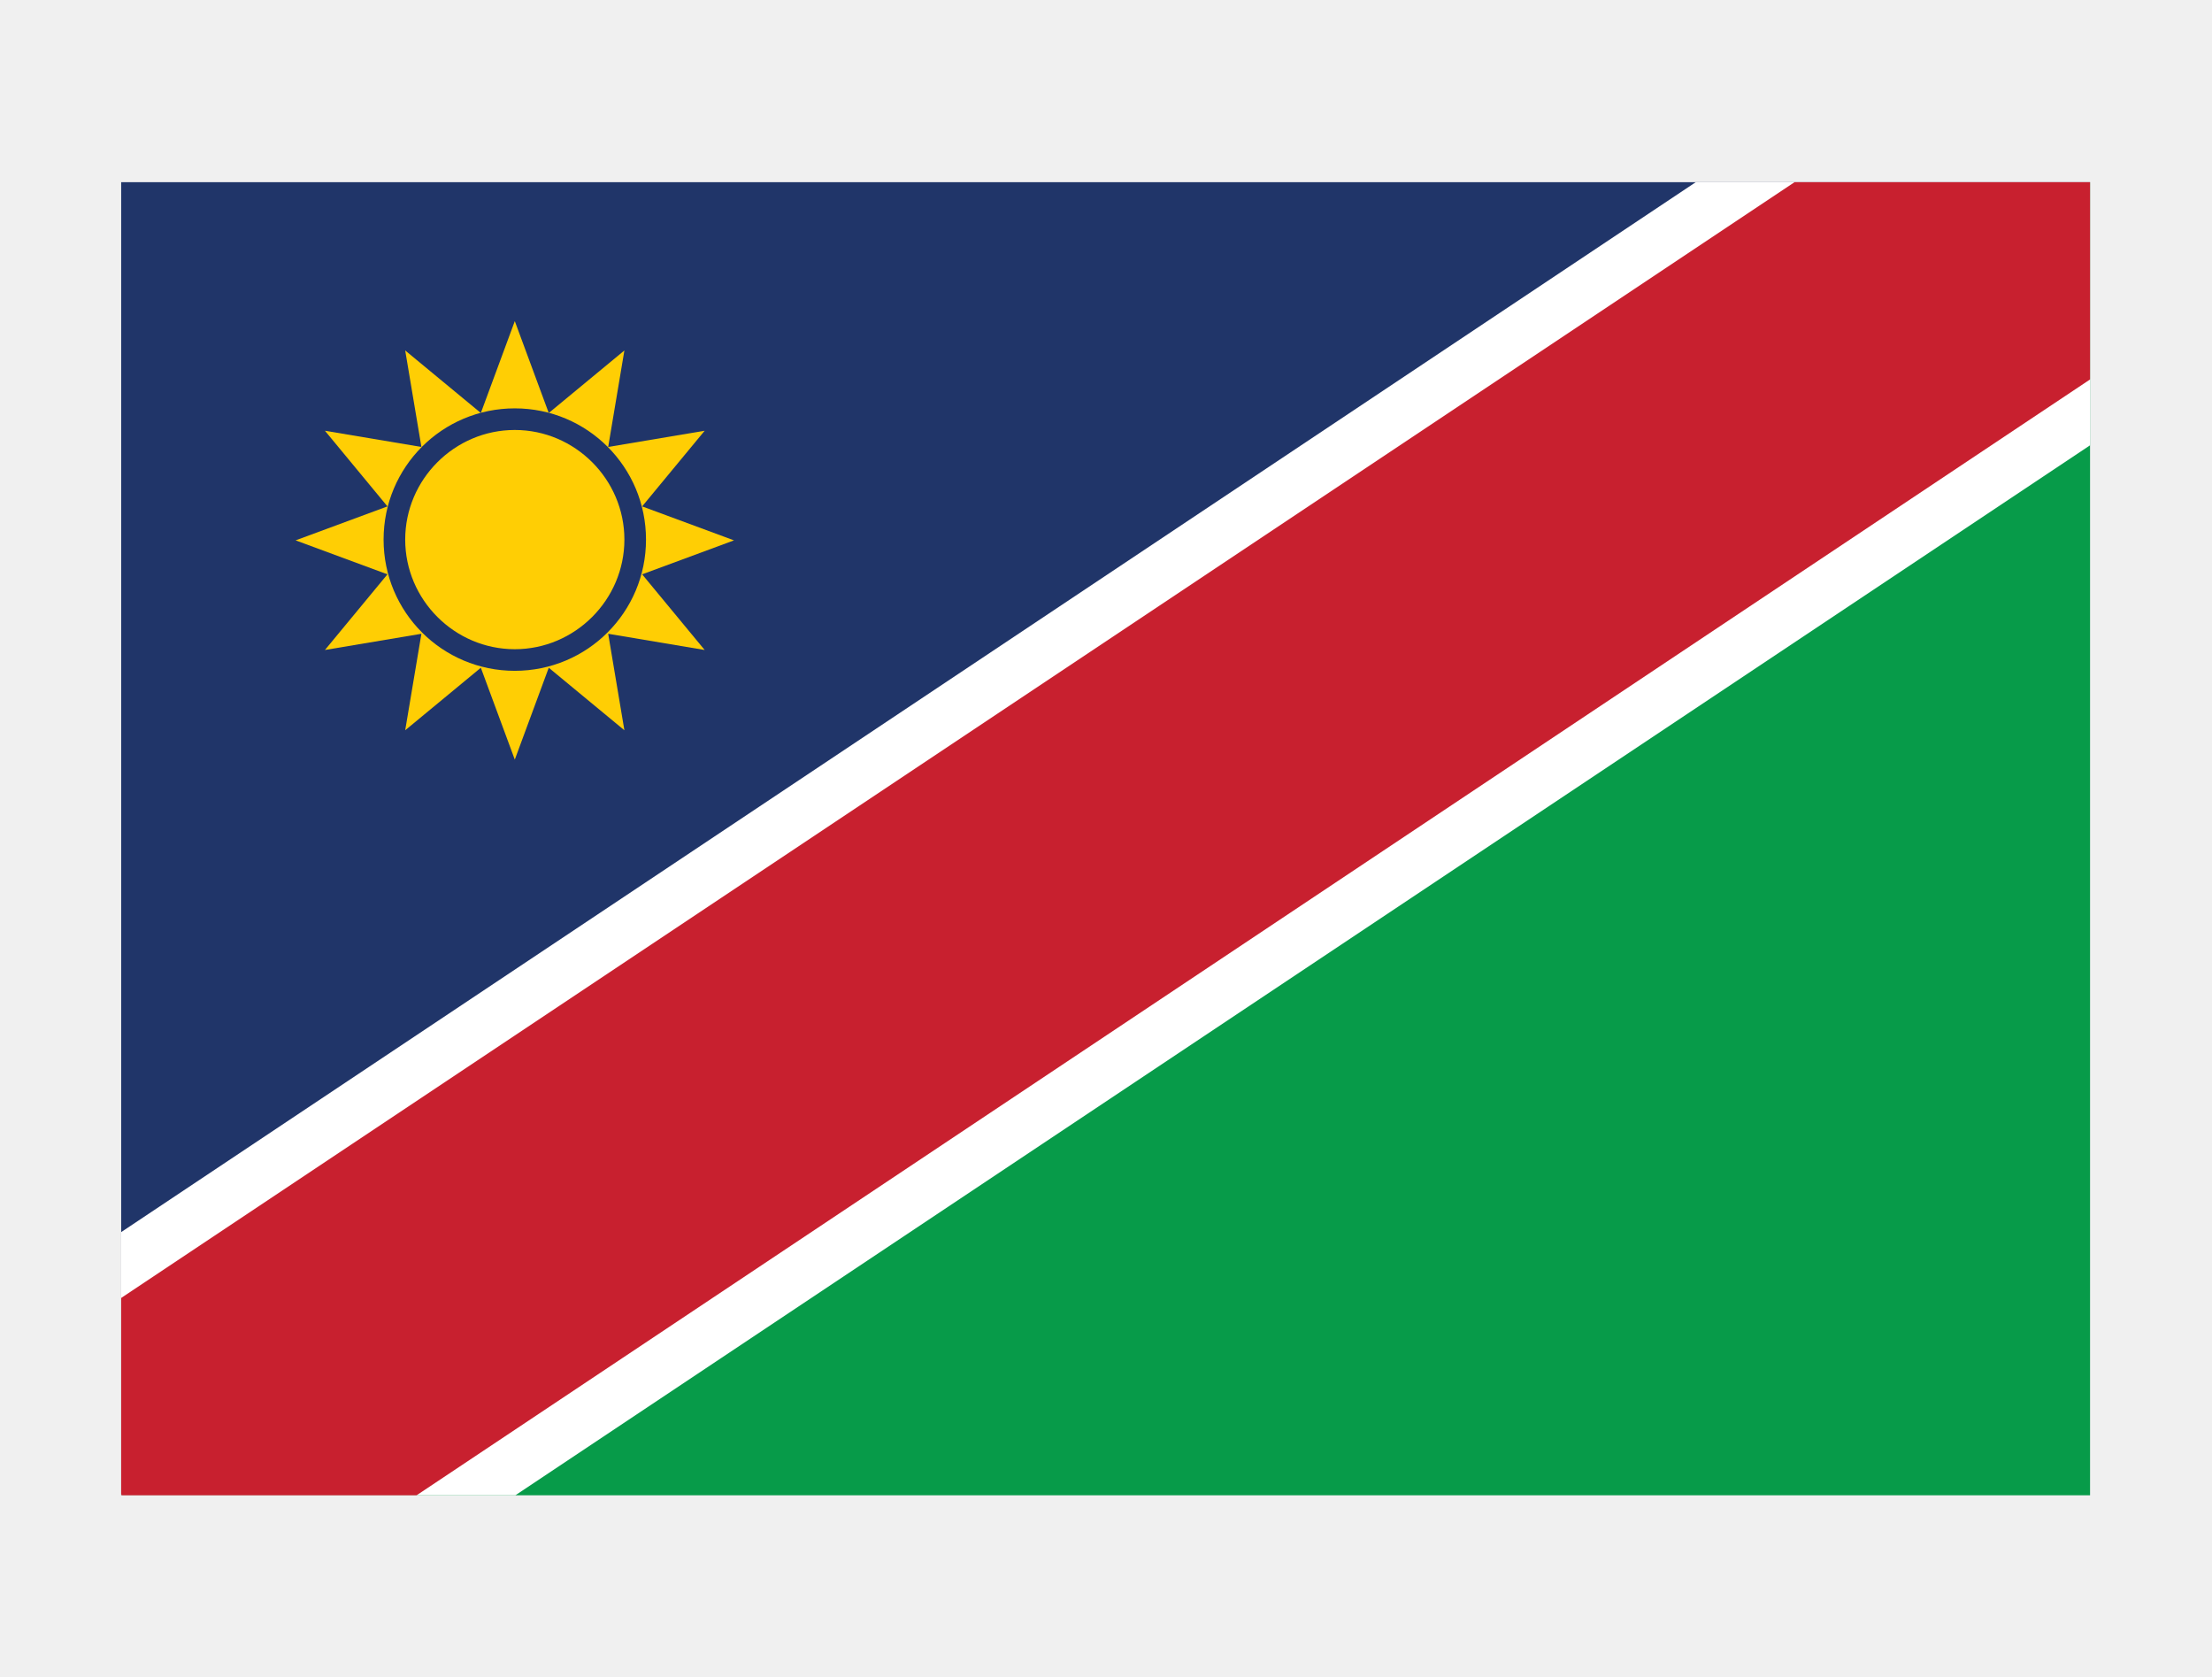
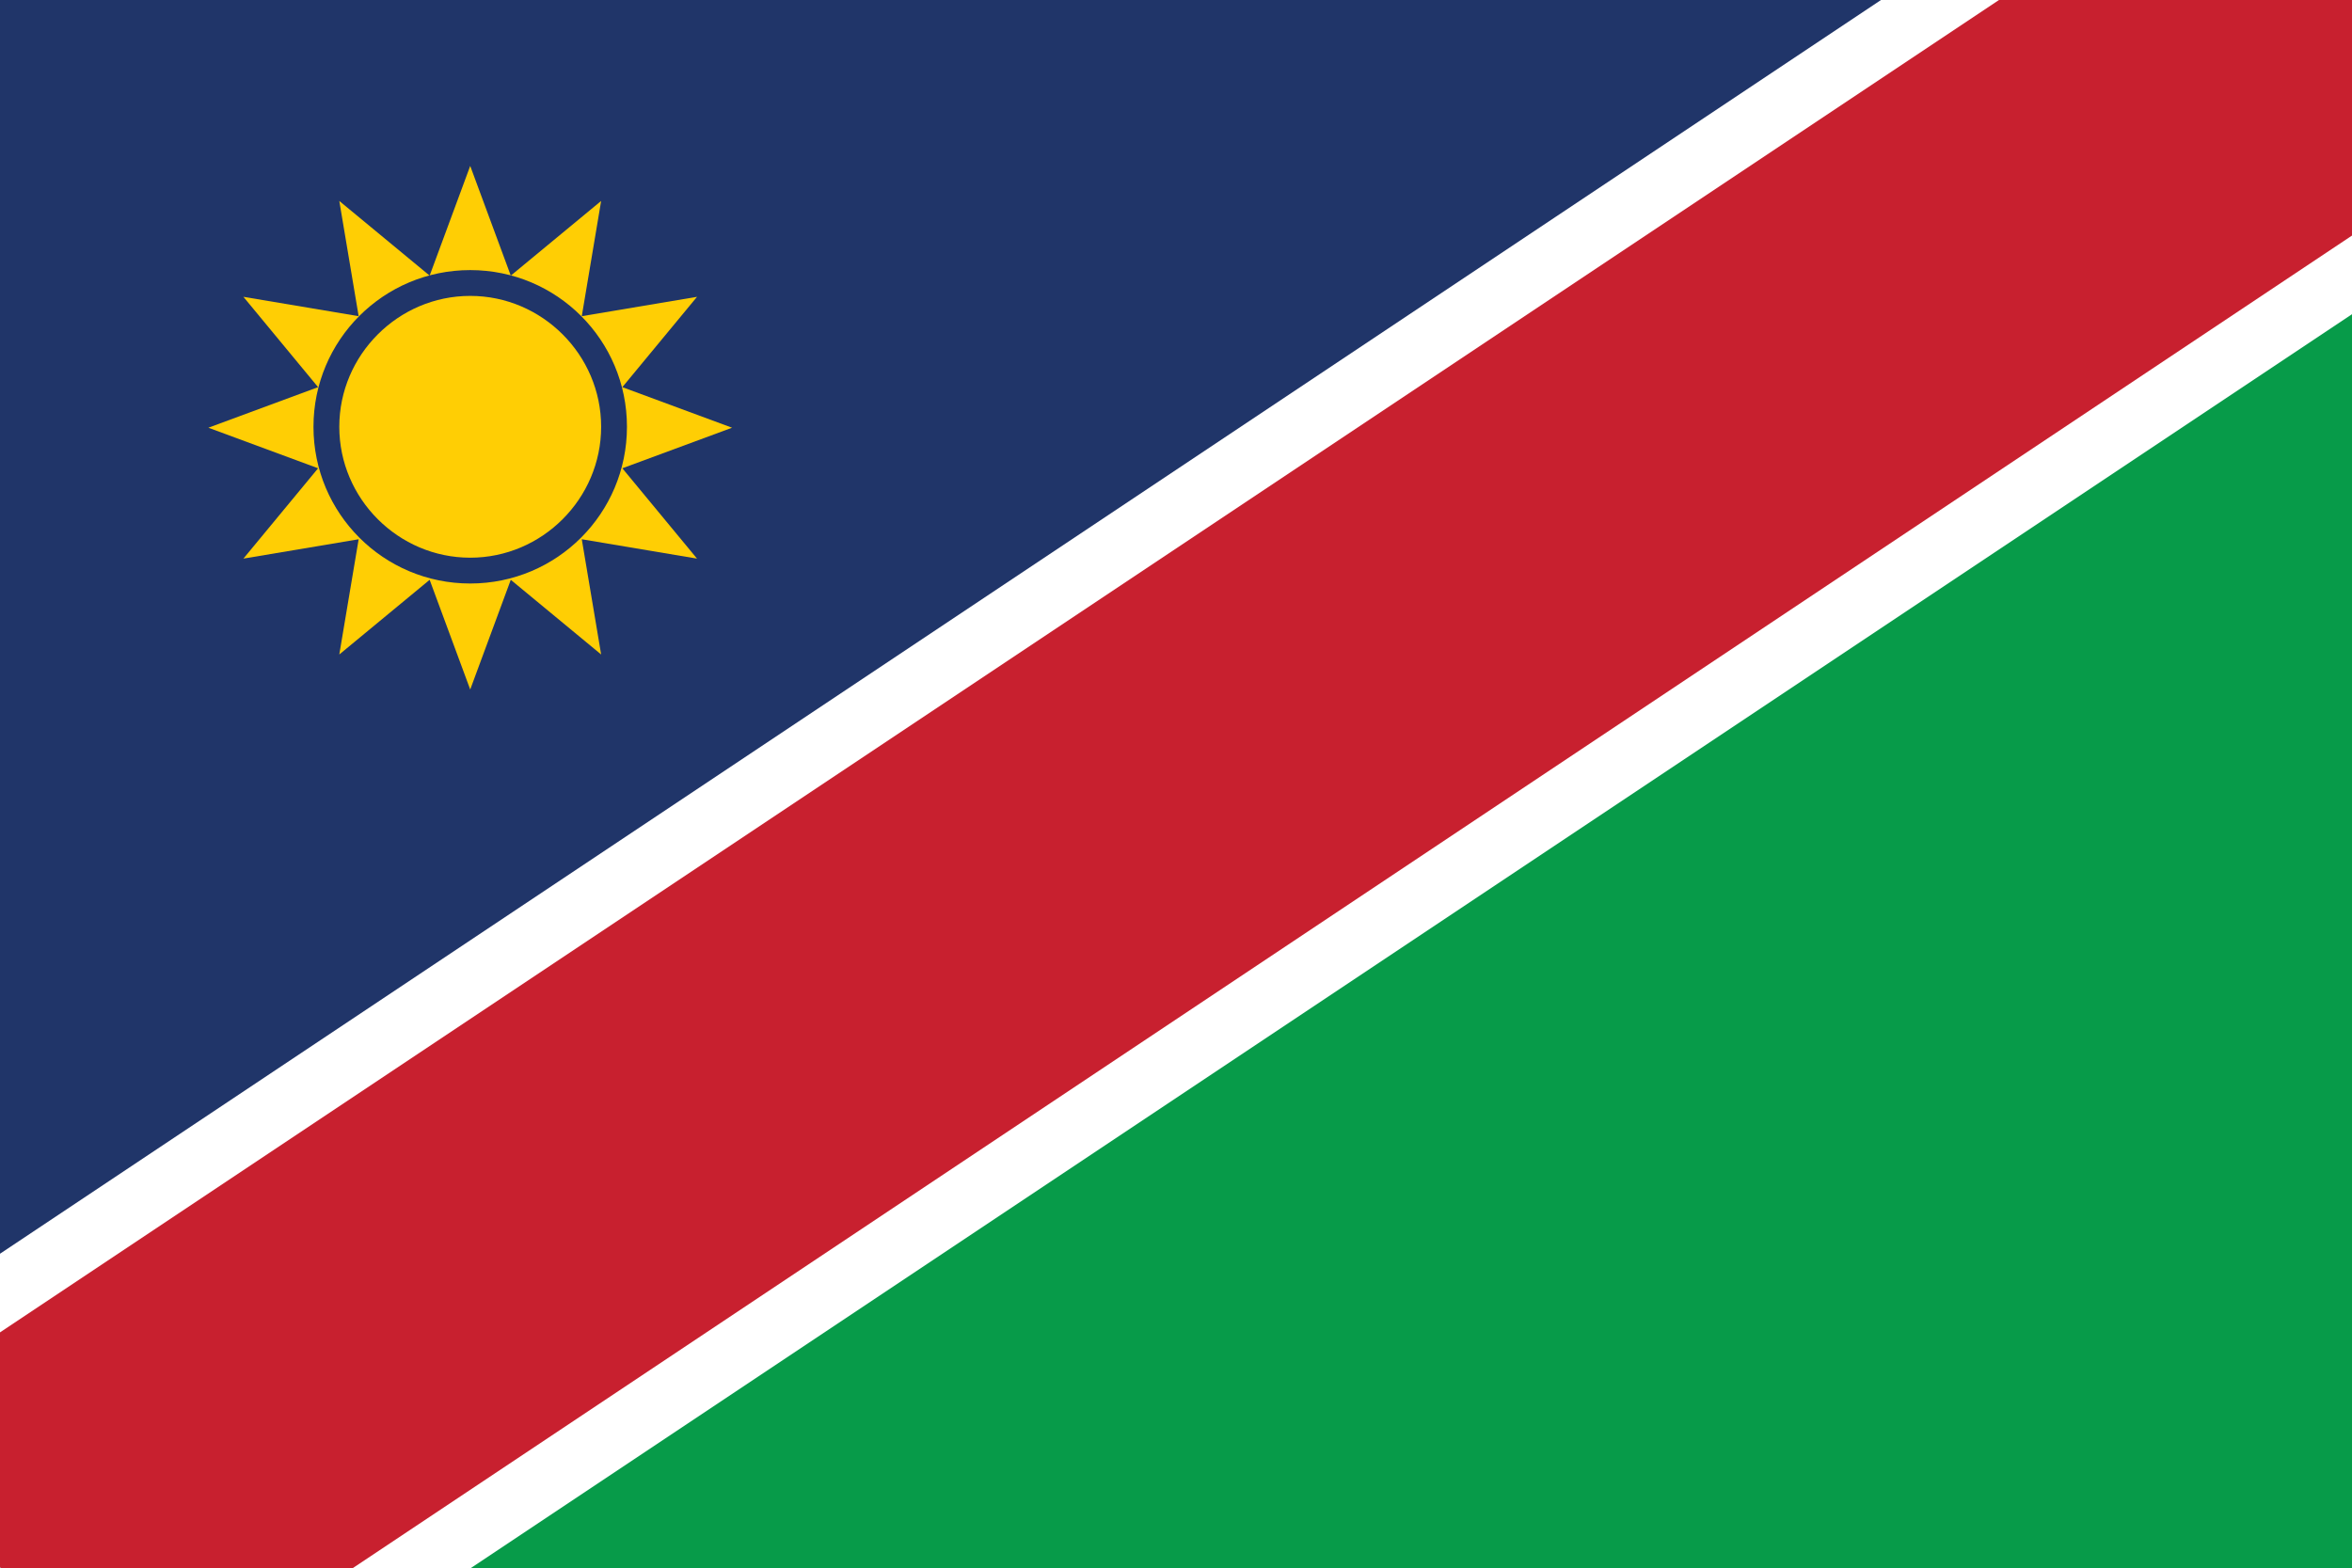
- <svg xmlns="http://www.w3.org/2000/svg" id="Layer_2" data-name="Layer 2" viewBox="0 0 28.66 21.72">
+ <svg xmlns="http://www.w3.org/2000/svg" id="Layer_2" data-name="Layer 2" viewBox="1.57 2.36 25.51 17.01">
  <defs>
    <style>
      .cls-1 {
        fill: #ffce04;
      }

      .cls-2 {
        fill: #fff;
      }

      .cls-3 {
        fill: none;
      }

      .cls-4 {
        fill: #c8202f;
      }

      .cls-5 {
        fill: #079b49;
      }

      .cls-6 {
        clip-path: url(#clippath);
      }

      .cls-7 {
        fill: #203569;
      }
    </style>
    <clipPath id="clippath">
      <rect class="cls-3" x="1.57" y="2.36" width="25.51" height="17.01" />
    </clipPath>
  </defs>
  <g id="Layer_1-2" data-name="Layer 1">
    <g>
      <path class="cls-7" d="M1.57,19.37V2.36h25.51L1.57,19.37Z" />
      <path class="cls-5" d="M27.08,2.36v17.01H1.57L27.08,2.36Z" />
      <g class="cls-6">
        <g>
          <rect class="cls-2" x="-1" y="8.03" width="30.66" height="5.67" transform="translate(-3.62 9.77) rotate(-33.69)" />
          <rect class="cls-4" x="-1" y="8.74" width="30.66" height="4.25" transform="translate(-3.62 9.77) rotate(-33.69)" />
        </g>
      </g>
      <path class="cls-1" d="M6.67,4.16l.44,1.19.98-.81-.21,1.25,1.25-.21-.81.98,1.19.44-1.19.44.81.98-1.25-.21.21,1.25-.98-.81-.44,1.19-.44-1.19-.98.81.21-1.25-1.25.21.81-.98-1.19-.44,1.19-.44-.81-.98,1.25.21-.21-1.25.98.81.44-1.19Z" />
-       <path class="cls-7" d="M6.67,8.69c-.94,0-1.7-.76-1.7-1.7s.76-1.7,1.7-1.7,1.7.76,1.7,1.7-.76,1.7-1.7,1.7ZM6.67,5.57c-.78,0-1.42.64-1.42,1.42s.64,1.42,1.42,1.42,1.42-.64,1.42-1.42-.64-1.42-1.42-1.42Z" />
+       <path class="cls-7" fill-rule="evenodd" d="M6.67,8.69c-.94,0-1.7-.76-1.7-1.7s.76-1.7,1.7-1.7,1.7.76,1.7,1.7-.76,1.7-1.7,1.7ZM6.67,5.57c-.78,0-1.42.64-1.42,1.42s.64,1.42,1.42,1.42,1.42-.64,1.42-1.42-.64-1.42-1.42-1.42Z" />
    </g>
  </g>
</svg>
